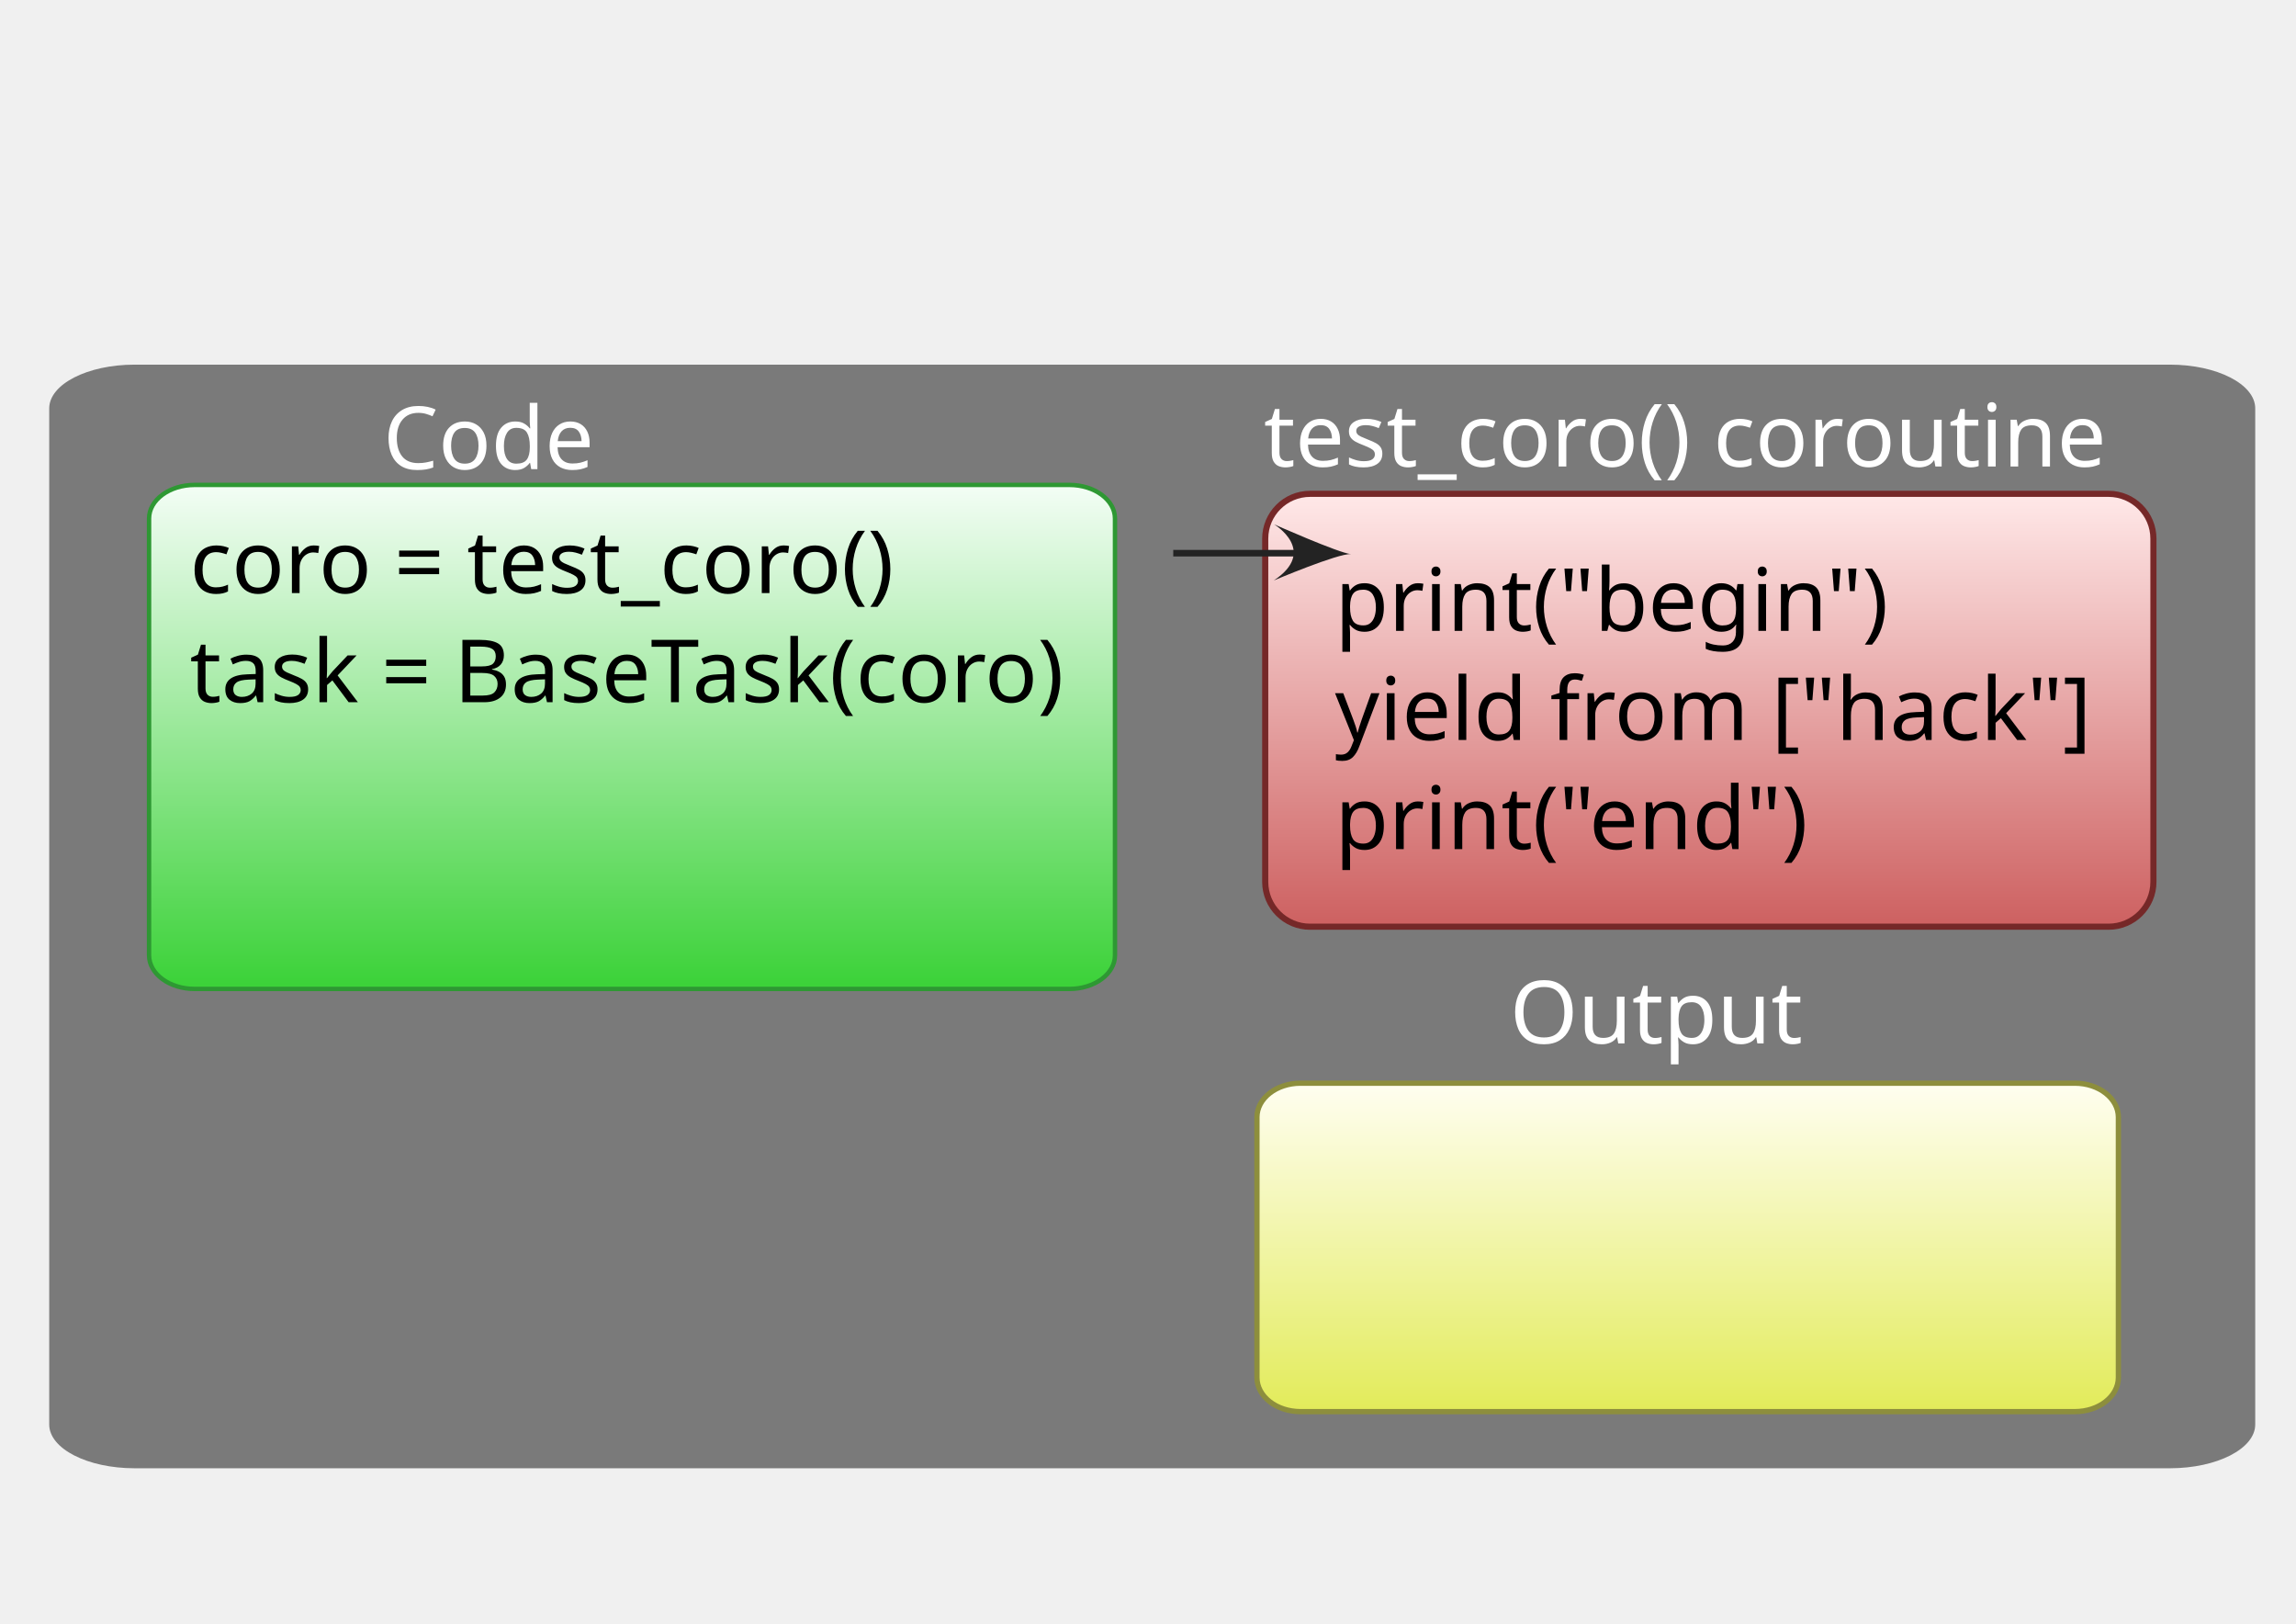
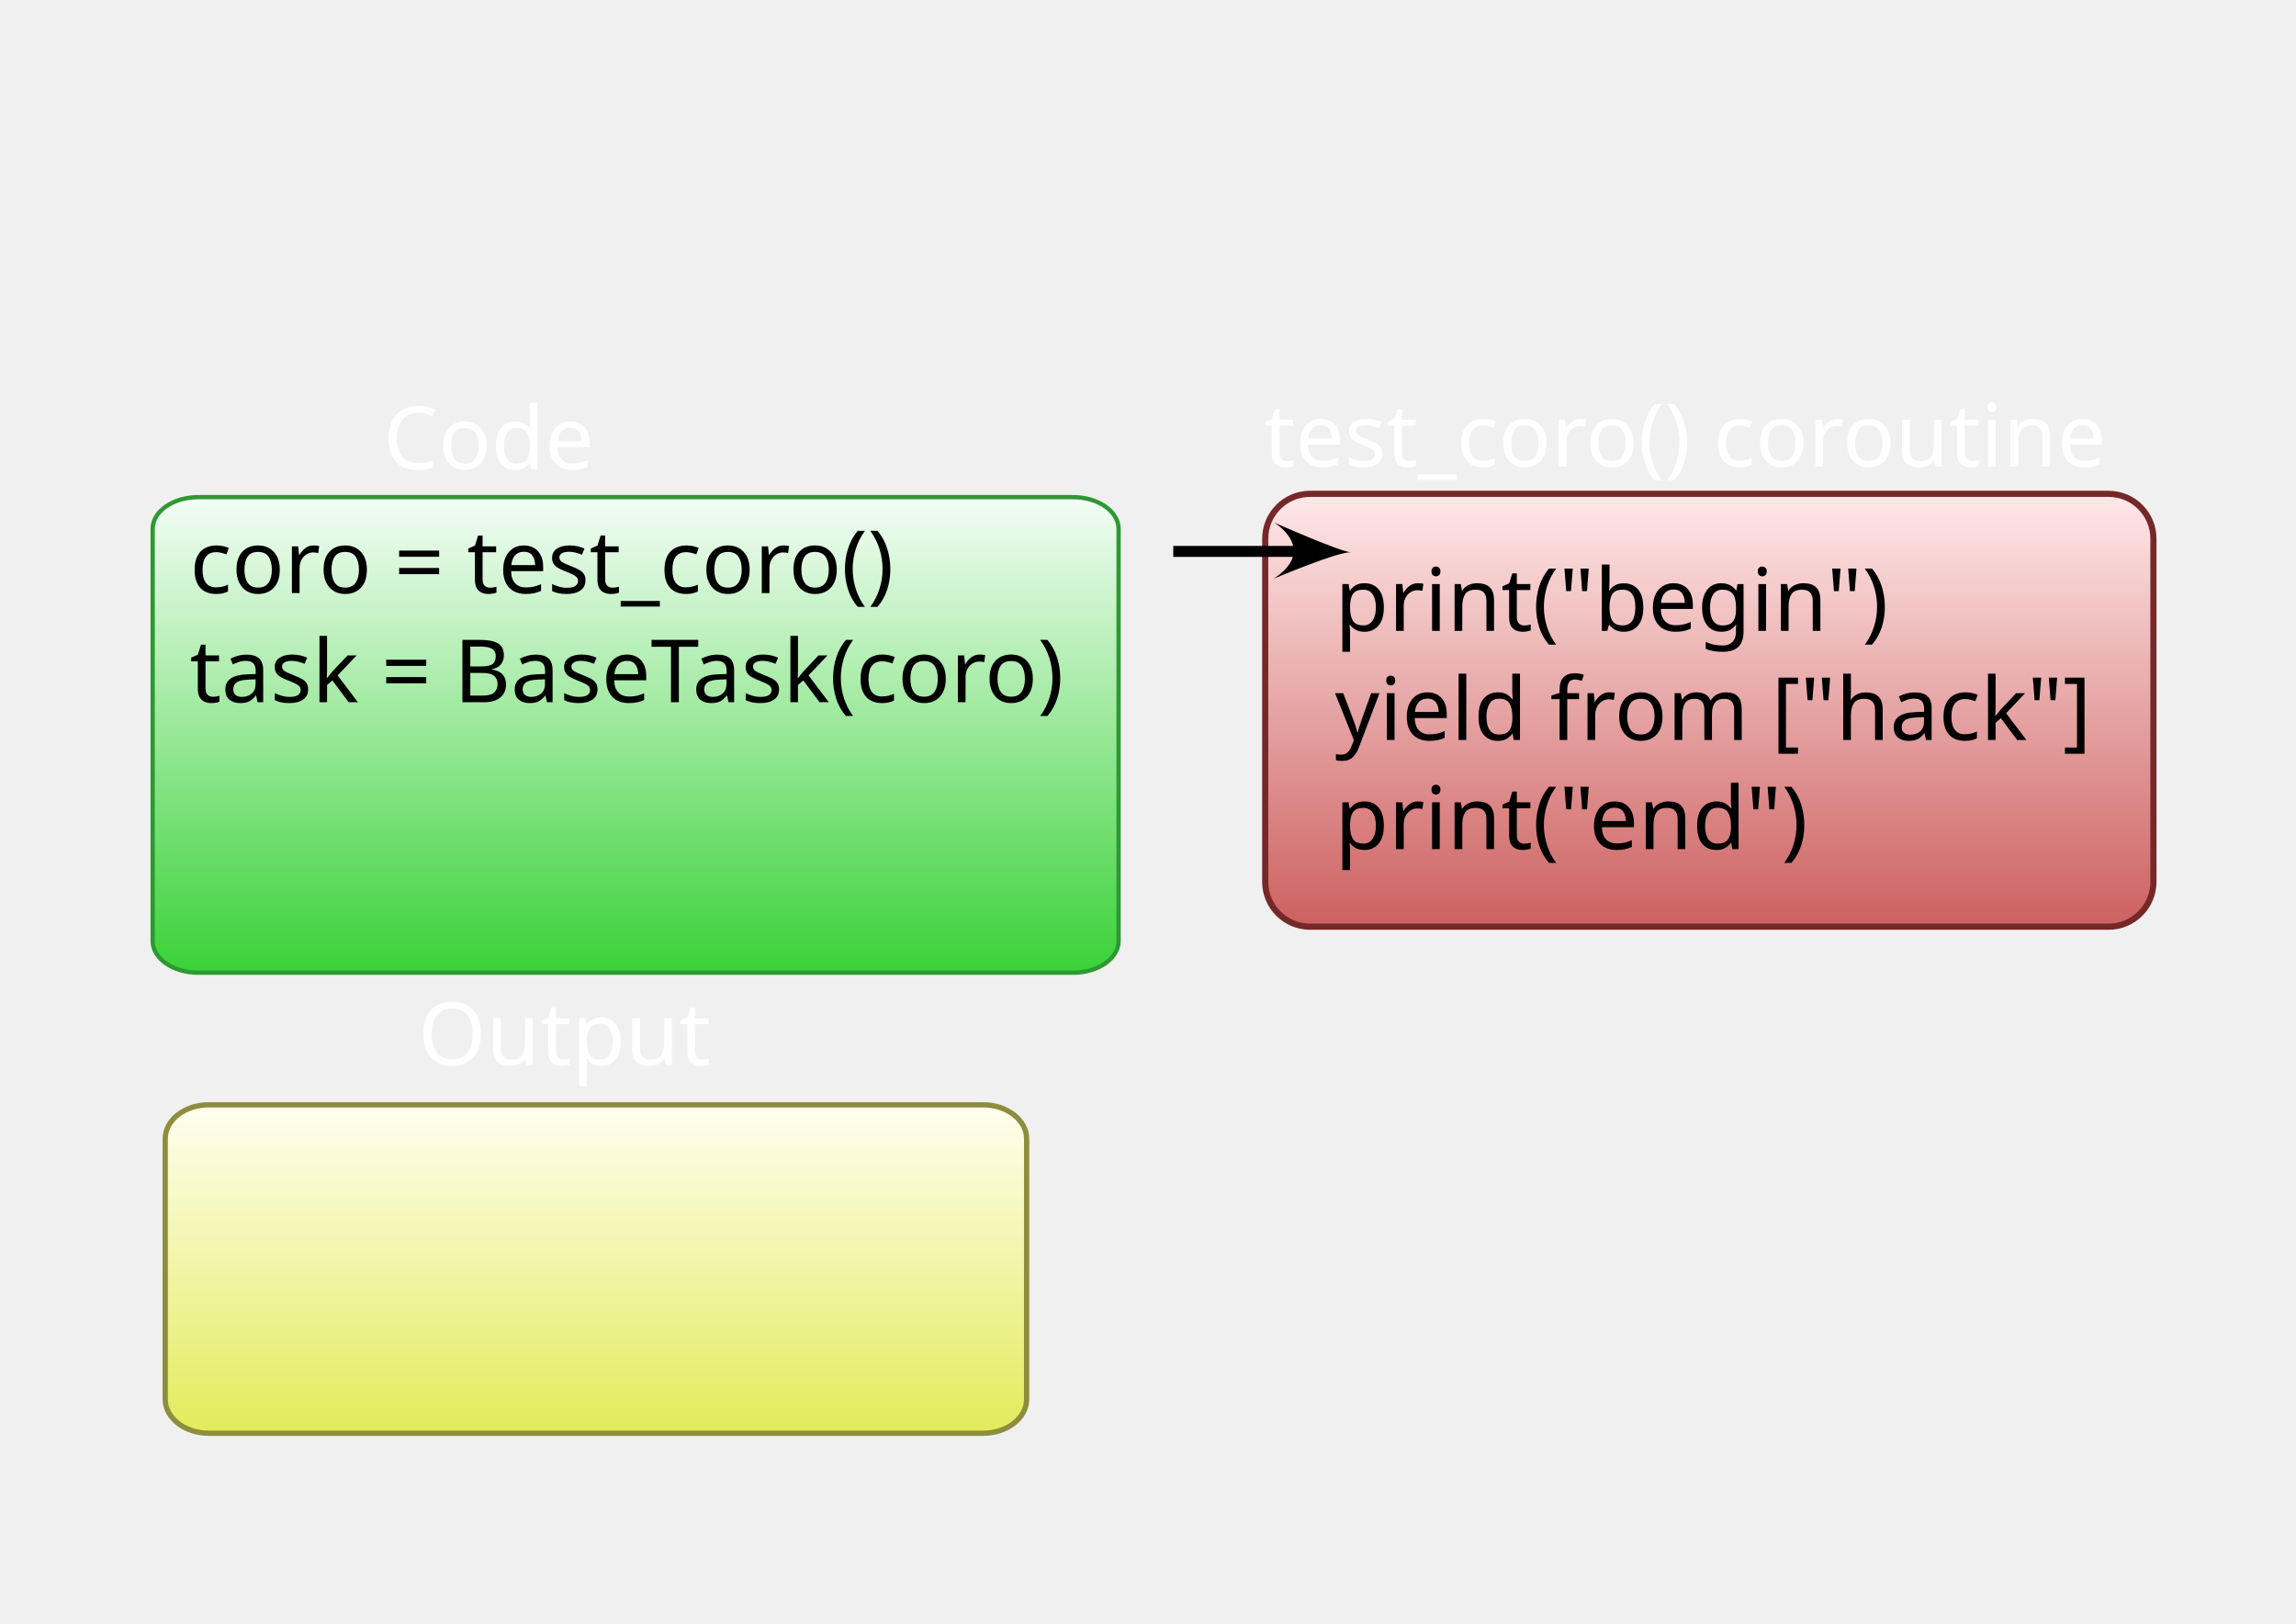
<svg xmlns="http://www.w3.org/2000/svg" xmlns:xlink="http://www.w3.org/1999/xlink" version="1.1" id="svg2" height="744.094" width="1052.362">
  <defs id="defs4">
    <linearGradient id="linearGradient12126">
      <stop style="stop-color:#ffe8e8;stop-opacity:1;" offset="0" id="stop12128" />
      <stop style="stop-color:#cd6060;stop-opacity:1;" offset="1" id="stop12130" />
    </linearGradient>
    <marker orient="auto" refY="0" refX="0" id="DotL" style="overflow:visible">
      <path id="path3982" d="m -2.5,-1 c 0,2.76 -2.24,5 -5,5 -2.76,0 -5,-2.24 -5,-5 0,-2.76 2.24,-5 5,-5 2.76,0 5,2.24 5,5 z" style="fill-rule:evenodd;stroke:#000000;stroke-width:1pt" transform="matrix(0.8,0,0,0.8,5.92,0.8)" />
    </marker>
    <marker id="RazorWire" refX="0" refY="0" orient="auto" style="overflow:visible">
      <path id="path4153" transform="scale(0.8,0.8)" style="fill:#808080;fill-opacity:1;fill-rule:evenodd;stroke:#000000;stroke-width:0.1pt" d="m 0.023,-0.74 0,1.438 -7.781,2.313 18.437,0 -7.187,-2.313 0,-1.438 7.25,-2.156 -18.469,0 7.75,2.156 z" />
    </marker>
    <marker orient="auto" refY="0" refX="0" id="Arrow2Lend" style="overflow:visible">
      <path id="path3942" style="fill-rule:evenodd;stroke-width:0.625;stroke-linejoin:round" d="M 8.719,4.034 -2.207,0.016 8.719,-4.002 c -1.745,2.372 -1.735,5.617 -6e-7,8.035 z" transform="matrix(-1.1,0,0,-1.1,-1.1,0)" />
    </marker>
    <marker orient="auto" refY="0" refX="0" id="Arrow1Lend" style="overflow:visible">
      <path id="path3924" d="M 0,0 5,-5 -12.5,0 5,5 0,0 z" style="fill-rule:evenodd;stroke:#000000;stroke-width:1pt" transform="matrix(-0.8,0,0,-0.8,-10,0)" />
    </marker>
    <linearGradient id="linearGradient3765">
      <stop id="stop3767" offset="0" style="stop-color:#f2feff;stop-opacity:1;" />
      <stop id="stop3769" offset="1" style="stop-color:#41b6ce;stop-opacity:1;" />
    </linearGradient>
    <linearGradient id="linearGradient3755">
      <stop style="stop-color:#b8f1f1;stop-opacity:1;" offset="0" id="stop3757" />
      <stop style="stop-color:#5ac5da;stop-opacity:1;" offset="1" id="stop3759" />
    </linearGradient>
    <linearGradient xlink:href="#linearGradient3765" id="linearGradient3761" x1="328.5" y1="172.362" x2="334.357" y2="552.362" gradientUnits="userSpaceOnUse" gradientTransform="matrix(0.6143788,0,0,0.4866711,176.4746,449.7801)" />
    <linearGradient xlink:href="#linearGradient3765-7" id="linearGradient3761-8" x1="328.5" y1="172.362" x2="334.357" y2="552.362" gradientUnits="userSpaceOnUse" gradientTransform="matrix(0.6143788,0,0,0.6431323,188.5043,-52.64542)" />
    <linearGradient id="linearGradient3765-7">
      <stop id="stop3767-4" offset="0" style="stop-color:#f2fdf4;stop-opacity:1;" />
      <stop id="stop3769-3" offset="1" style="stop-color:#3cd239;stop-opacity:1;" />
    </linearGradient>
-     <linearGradient y2="548.954" x2="328.5" y1="172.362" x1="328.5" gradientTransform="matrix(0.8804081,0,0,0.6032647,-7.139115,428.2437)" gradientUnits="userSpaceOnUse" id="linearGradient5906" xlink:href="#linearGradient3765-7" />
+     <linearGradient y2="548.954" x2="328.5" y1="172.362" x1="328.5" gradientTransform="matrix(0.8804081,0,0,0.5692378,-5.487653,439.6073)" gradientUnits="userSpaceOnUse" id="linearGradient5906" xlink:href="#linearGradient3765-7" />
    <marker orient="auto" refY="0" refX="0" id="Arrow1Lend-4" style="overflow:visible">
      <path id="path3924-0" d="M 0,0 5,-5 -12.5,0 5,5 0,0 z" style="fill-rule:evenodd;stroke:#000000;stroke-width:1pt" transform="matrix(-0.8,0,0,-0.8,-10,0)" />
    </marker>
    <linearGradient xlink:href="#linearGradient12126" id="linearGradient12140" x1="879.429" y1="523.279" x2="879.429" y2="707.26" gradientUnits="userSpaceOnUse" gradientTransform="matrix(0.9232801,0,0,1.078099,2.018075,-29.19488)" />
    <linearGradient xlink:href="#linearGradient12126-6" id="linearGradient12140-4" x1="879.429" y1="523.279" x2="883.507" y2="706.591" gradientUnits="userSpaceOnUse" gradientTransform="matrix(0.9957622,0,0,1.142415,-67.42616,-69.40973)" />
    <linearGradient id="linearGradient12126-6">
      <stop style="stop-color:#fffef0;stop-opacity:1;" offset="0" id="stop12128-6" />
      <stop style="stop-color:#e2eb59;stop-opacity:1;" offset="1" id="stop12130-1" />
    </linearGradient>
-     <linearGradient y2="707.709" x2="879.429" y1="523.279" x1="879.429" gradientTransform="matrix(0.8954408,0,0,0.8179006,15.65452,376.9598)" gradientUnits="userSpaceOnUse" id="linearGradient12157" xlink:href="#linearGradient12126-6" />
+     <linearGradient y2="707.709" x2="879.429" y1="523.279" x1="879.429" gradientTransform="matrix(0.8954408,0,0,0.8179006,-484.7387,386.8686)" gradientUnits="userSpaceOnUse" id="linearGradient12157" xlink:href="#linearGradient12126-6" />
  </defs>
  <g id="layer1" transform="translate(0,-308.2677)">
-     <rect style="fill:#7a7a7a;fill-opacity:1;fill-rule:nonzero;stroke:none" id="rect7304" width="1011.113" height="505.758" x="22.56" y="475.371" rx="39.121" ry="20.051" />
-     <rect style="fill:url(#linearGradient5906);fill-opacity:1;fill-rule:nonzero;stroke:#2e9833;stroke-width:2.02;stroke-linecap:butt;stroke-linejoin:round;stroke-miterlimit:4;stroke-opacity:1;stroke-dasharray:none" id="rect2985-0" width="442.719" height="230.964" x="68.324" y="530.5" rx="20.877" ry="15.373" />
+     <rect style="fill:url(#linearGradient5906);fill-opacity:1;fill-rule:nonzero;stroke:#2e9833;stroke-width:1.962;stroke-linecap:butt;stroke-linejoin:round;stroke-miterlimit:4;stroke-opacity:1;stroke-dasharray:none" id="rect2985-0" width="442.719" height="217.937" x="69.976" y="536.096" rx="20.877" ry="14.506" />
    <text xml:space="preserve" style="font-size:40px;font-style:normal;font-variant:normal;font-weight:normal;font-stretch:normal;line-height:125%;letter-spacing:0px;word-spacing:0px;fill:#ffffff;fill-opacity:1;stroke:none;font-family:Comfortaa;-inkscape-font-specification:Comfortaa" x="579.229" y="522.051" id="text3771-4">
      <tspan id="tspan3773-6" x="579.229" y="522.051">test_coro() coroutine</tspan>
    </text>
    <rect style="fill:url(#linearGradient12140);fill-opacity:1;fill-rule:nonzero;stroke:#752828;stroke-width:2.806;stroke-linecap:butt;stroke-linejoin:round;stroke-miterlimit:4;stroke-opacity:1;stroke-dasharray:none" id="rect11120-3" width="407.103" height="198.385" x="579.907" y="534.574" rx="20.575" ry="20.564" />
    <text xml:space="preserve" style="font-size:40px;font-style:normal;font-weight:normal;line-height:125%;letter-spacing:0px;word-spacing:0px;fill:#ffffff;fill-opacity:1;stroke:none;font-family:Sans" x="175.637" y="523.265" id="text5865-6-8-9">
      <tspan x="175.637" y="523.265" style="font-style:normal;font-variant:normal;font-weight:normal;font-stretch:normal;fill:#ffffff;fill-opacity:1;font-family:Comfortaa;-inkscape-font-specification:Comfortaa" id="tspan11114-1">Code</tspan>
    </text>
    <text xml:space="preserve" style="font-size:40px;font-style:normal;font-weight:normal;line-height:125%;letter-spacing:0px;word-spacing:0px;fill:#000000;fill-opacity:1;stroke:none;font-family:Sans" x="86.991" y="580.069" id="text5865-6">
      <tspan x="86.991" y="580.069" style="font-style:normal;font-variant:normal;font-weight:normal;font-stretch:normal;fill:#000000;fill-opacity:1;font-family:Comfortaa;-inkscape-font-specification:Comfortaa" id="tspan3961">coro = test_coro()</tspan>
      <tspan x="86.991" y="630.069" style="font-style:normal;font-variant:normal;font-weight:normal;font-stretch:normal;fill:#000000;fill-opacity:1;font-family:Comfortaa;-inkscape-font-specification:Comfortaa" id="tspan3174">task = BaseTask(coro)</tspan>
    </text>
-     <rect style="fill:url(#linearGradient12157);fill-opacity:1;fill-rule:nonzero;stroke:#8d8e3d;stroke-width:2.407;stroke-linecap:butt;stroke-linejoin:round;stroke-miterlimit:4;stroke-opacity:1;stroke-dasharray:none" id="rect11120-3-8" width="394.828" height="150.505" x="576.119" y="804.663" rx="19.954" ry="15.601" />
-     <text xml:space="preserve" style="font-size:40px;font-style:normal;font-weight:normal;line-height:125%;letter-spacing:0px;word-spacing:0px;fill:#ffffff;fill-opacity:1;stroke:none;font-family:Sans" x="692.031" y="786.432" id="text5865-6-8-9-4">
-       <tspan x="692.031" y="786.432" style="font-style:normal;font-variant:normal;font-weight:normal;font-stretch:normal;fill:#ffffff;fill-opacity:1;font-family:Comfortaa;-inkscape-font-specification:Comfortaa" id="tspan11114-1-1">Output</tspan>
-     </text>
-     <text xml:space="preserve" style="font-size:40px;font-style:normal;font-weight:normal;line-height:125%;letter-spacing:0px;word-spacing:0px;fill:#000000;fill-opacity:1;stroke:none;font-family:Sans" x="605.69" y="860.331" id="text5865-6-7">
-       <tspan x="605.69" y="860.331" style="font-style:normal;font-variant:normal;font-weight:normal;font-stretch:normal;fill:#000000;fill-opacity:1;font-family:Comfortaa;-inkscape-font-specification:Comfortaa" id="tspan3199" />
+     <rect style="fill:url(#linearGradient12157);fill-opacity:1;fill-rule:nonzero;stroke:#8d8e3d;stroke-width:2.407;stroke-linecap:butt;stroke-linejoin:round;stroke-miterlimit:4;stroke-opacity:1;stroke-dasharray:none" id="rect11120-3-8" width="394.828" height="150.505" x="75.726" y="814.572" rx="19.954" ry="15.601" />
+     <text xml:space="preserve" style="font-size:40px;font-style:normal;font-weight:normal;line-height:125%;letter-spacing:0px;word-spacing:0px;fill:#ffffff;fill-opacity:1;stroke:none;font-family:Sans" x="191.638" y="796.341" id="text5865-6-8-9-4">
+       <tspan x="191.638" y="796.341" style="font-style:normal;font-variant:normal;font-weight:normal;font-stretch:normal;fill:#ffffff;fill-opacity:1;font-family:Comfortaa;-inkscape-font-specification:Comfortaa" id="tspan11114-1-1">Output</tspan>
    </text>
    <text xml:space="preserve" style="font-size:40px;font-style:normal;font-variant:normal;font-weight:normal;font-stretch:normal;line-height:125%;letter-spacing:0px;word-spacing:0px;fill:#000000;fill-opacity:1;stroke:none;font-family:Comfortaa;-inkscape-font-specification:Comfortaa" x="611.867" y="597.384" id="text12274">
      <tspan x="611.867" y="597.384" id="tspan3147">print("begin")</tspan>
      <tspan x="611.867" y="647.384" id="tspan3176">yield from ["hack"]</tspan>
      <tspan x="611.867" y="697.384" id="tspan3149">print("end")</tspan>
    </text>
-     <g id="g3969" transform="translate(-24.77194,-8.257314)">
-       <path id="path5299-9" d="m 562.528,570.044 63.305,0" style="fill:#faff4f;fill-opacity:1;fill-rule:nonzero;stroke:#232323;stroke-width:3;stroke-linecap:butt;stroke-linejoin:round;stroke-miterlimit:4;stroke-opacity:1;stroke-dasharray:none;marker-end:none" />
-       <path id="path7308-2" d="m 608.75,556.809 c 0,0 29.705,13.182 35.206,13.65 -5.698,-0.468 -35.335,12.068 -35.335,12.068 20.433,-13.571 0.129,-25.719 0.129,-25.719 z" style="fill:#232323;fill-opacity:1;fill-rule:nonzero;stroke:none" />
+     <g id="g9786" transform="translate(3.8591515e-8,-155.2375)">
+       <path id="path5299-9" d="m 537.756,716.198 63.305,0" style="fill:#000000;fill-opacity:1;fill-rule:nonzero;stroke:#000000;stroke-width:5;stroke-linecap:butt;stroke-linejoin:round;stroke-miterlimit:4;stroke-opacity:1;stroke-dasharray:none;marker-end:none" />
+       <path id="path7308-2" d="m 583.978,702.963 c 0,0 29.705,13.182 35.206,13.65 -5.698,-0.468 -35.335,12.068 -35.335,12.068 20.433,-13.571 0.129,-25.719 0.129,-25.719 z" style="fill:#000000;fill-opacity:1;fill-rule:nonzero;stroke:none" />
    </g>
+     <rect style="fill:none" id="rect9782" width="108.171" height="37.984" x="541.68" y="460.869" rx="0" ry="0" transform="translate(0,308.2677)" />
  </g>
</svg>
